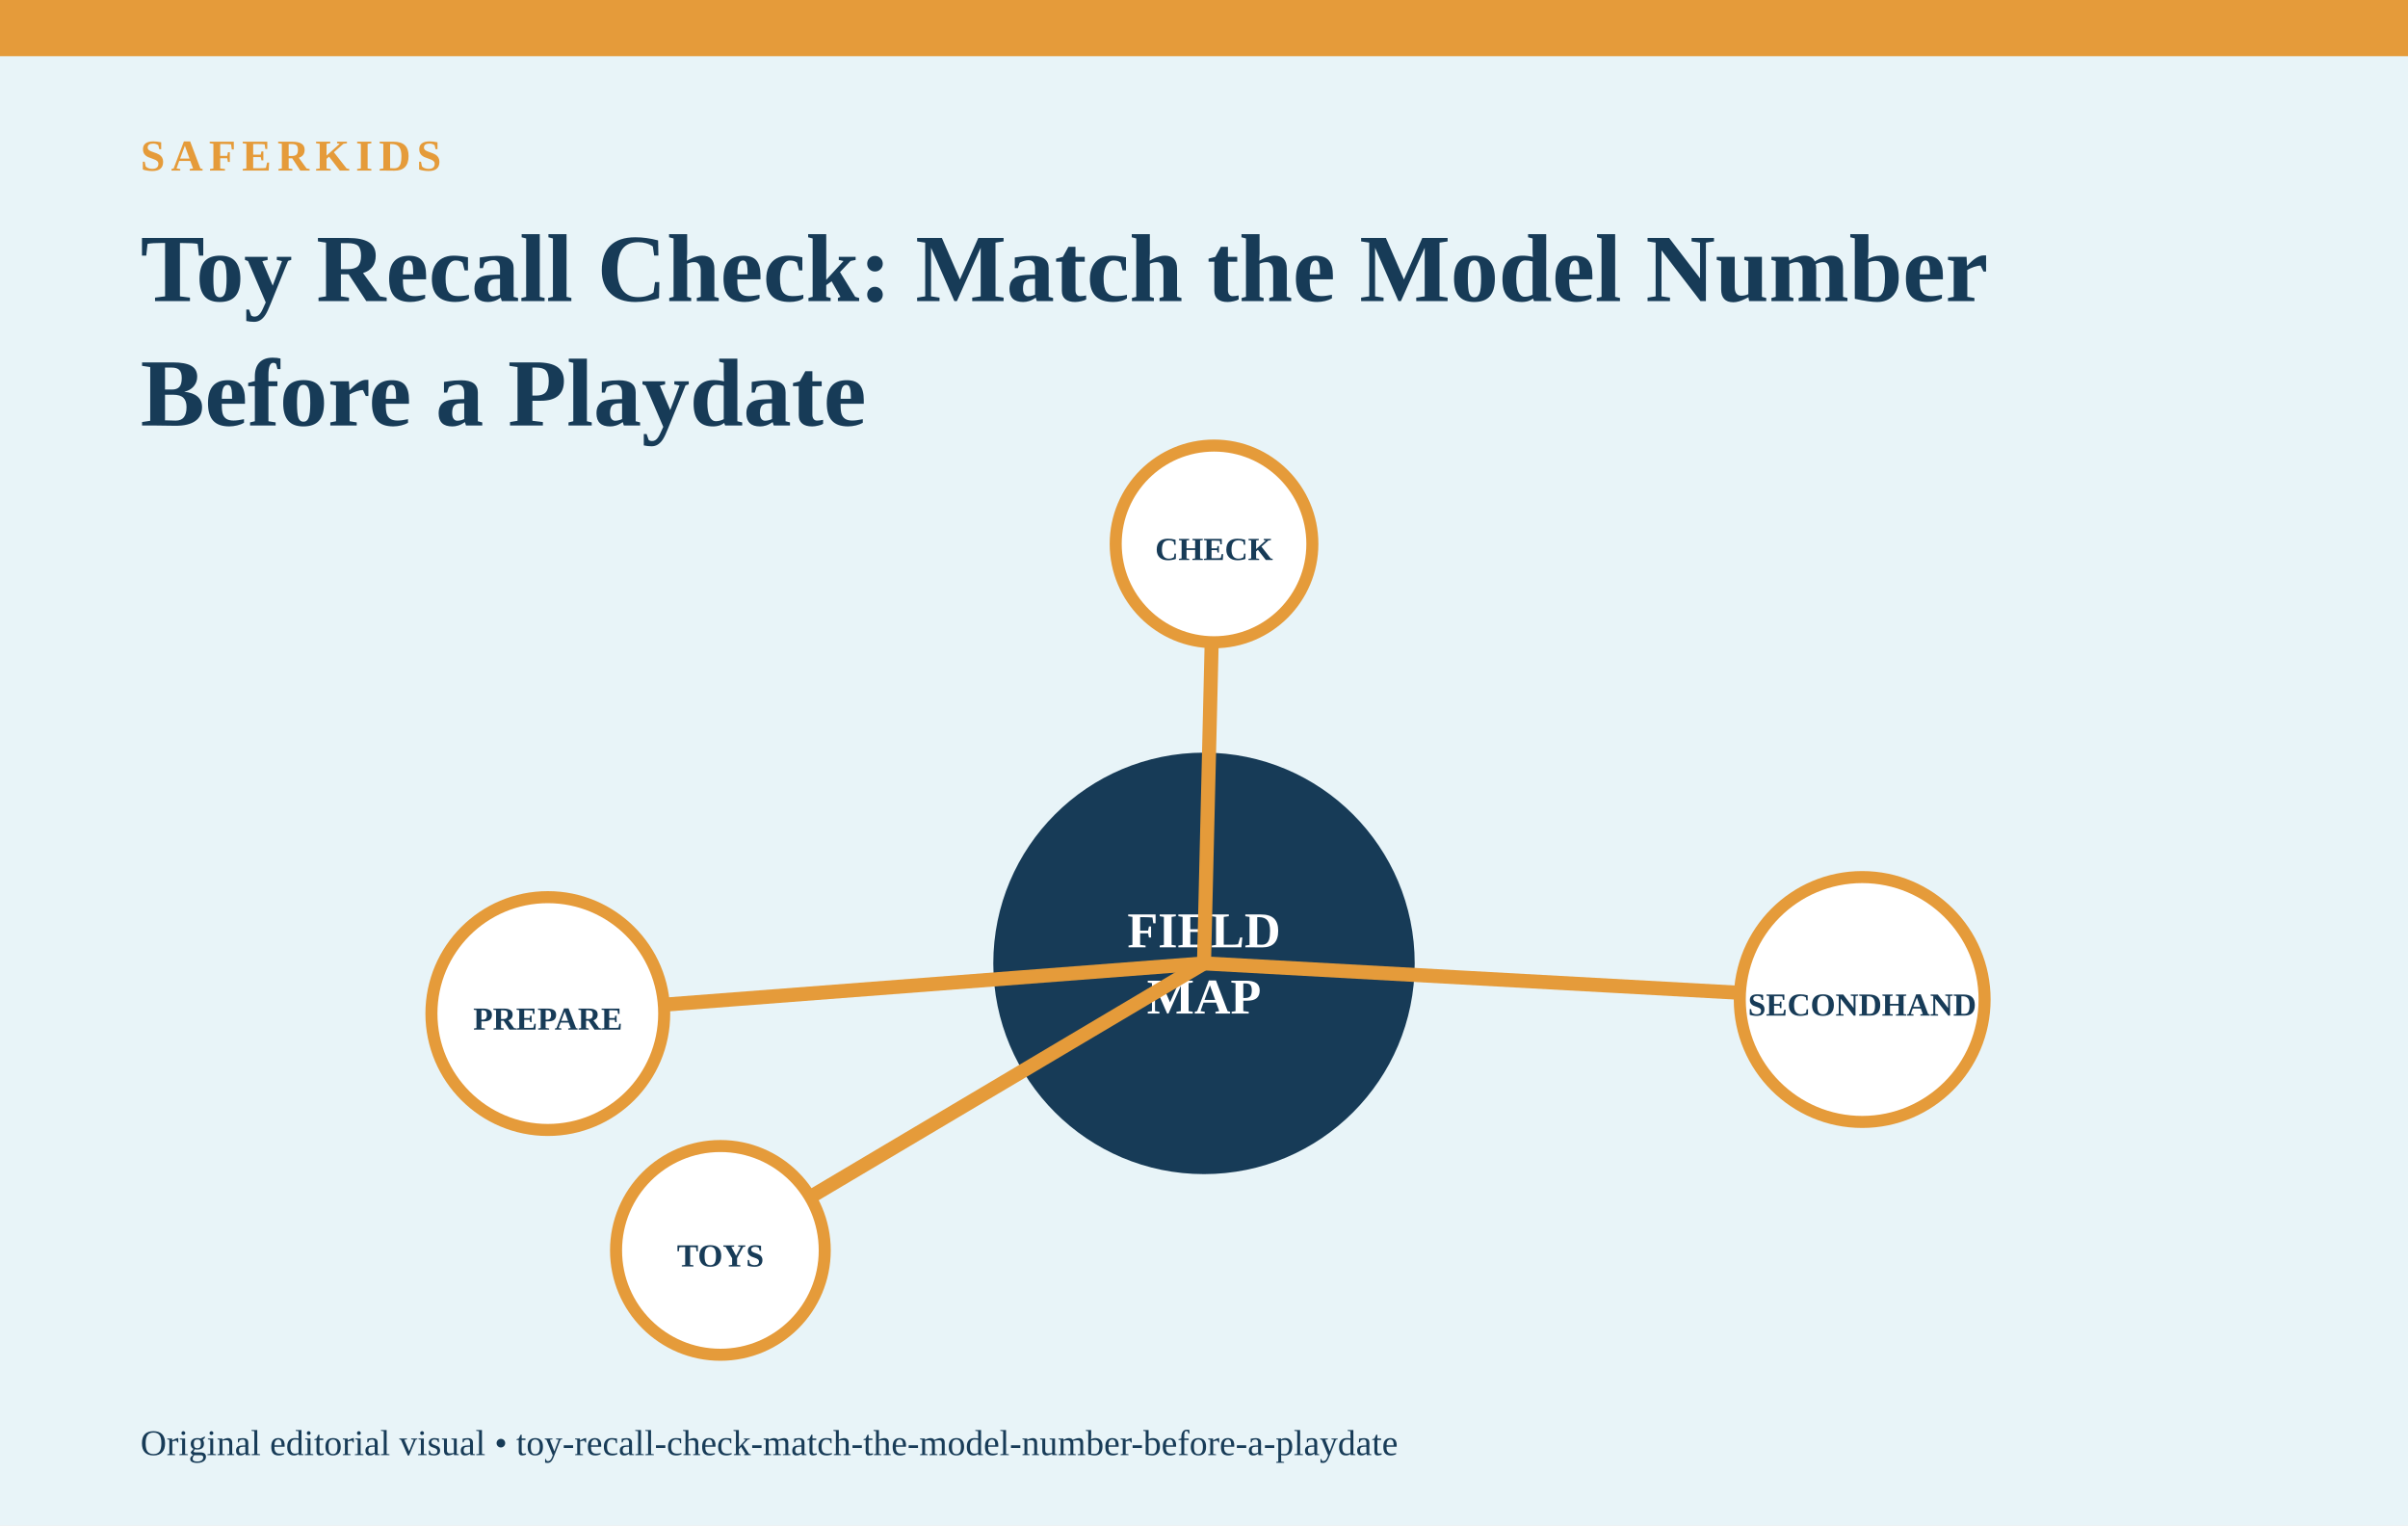
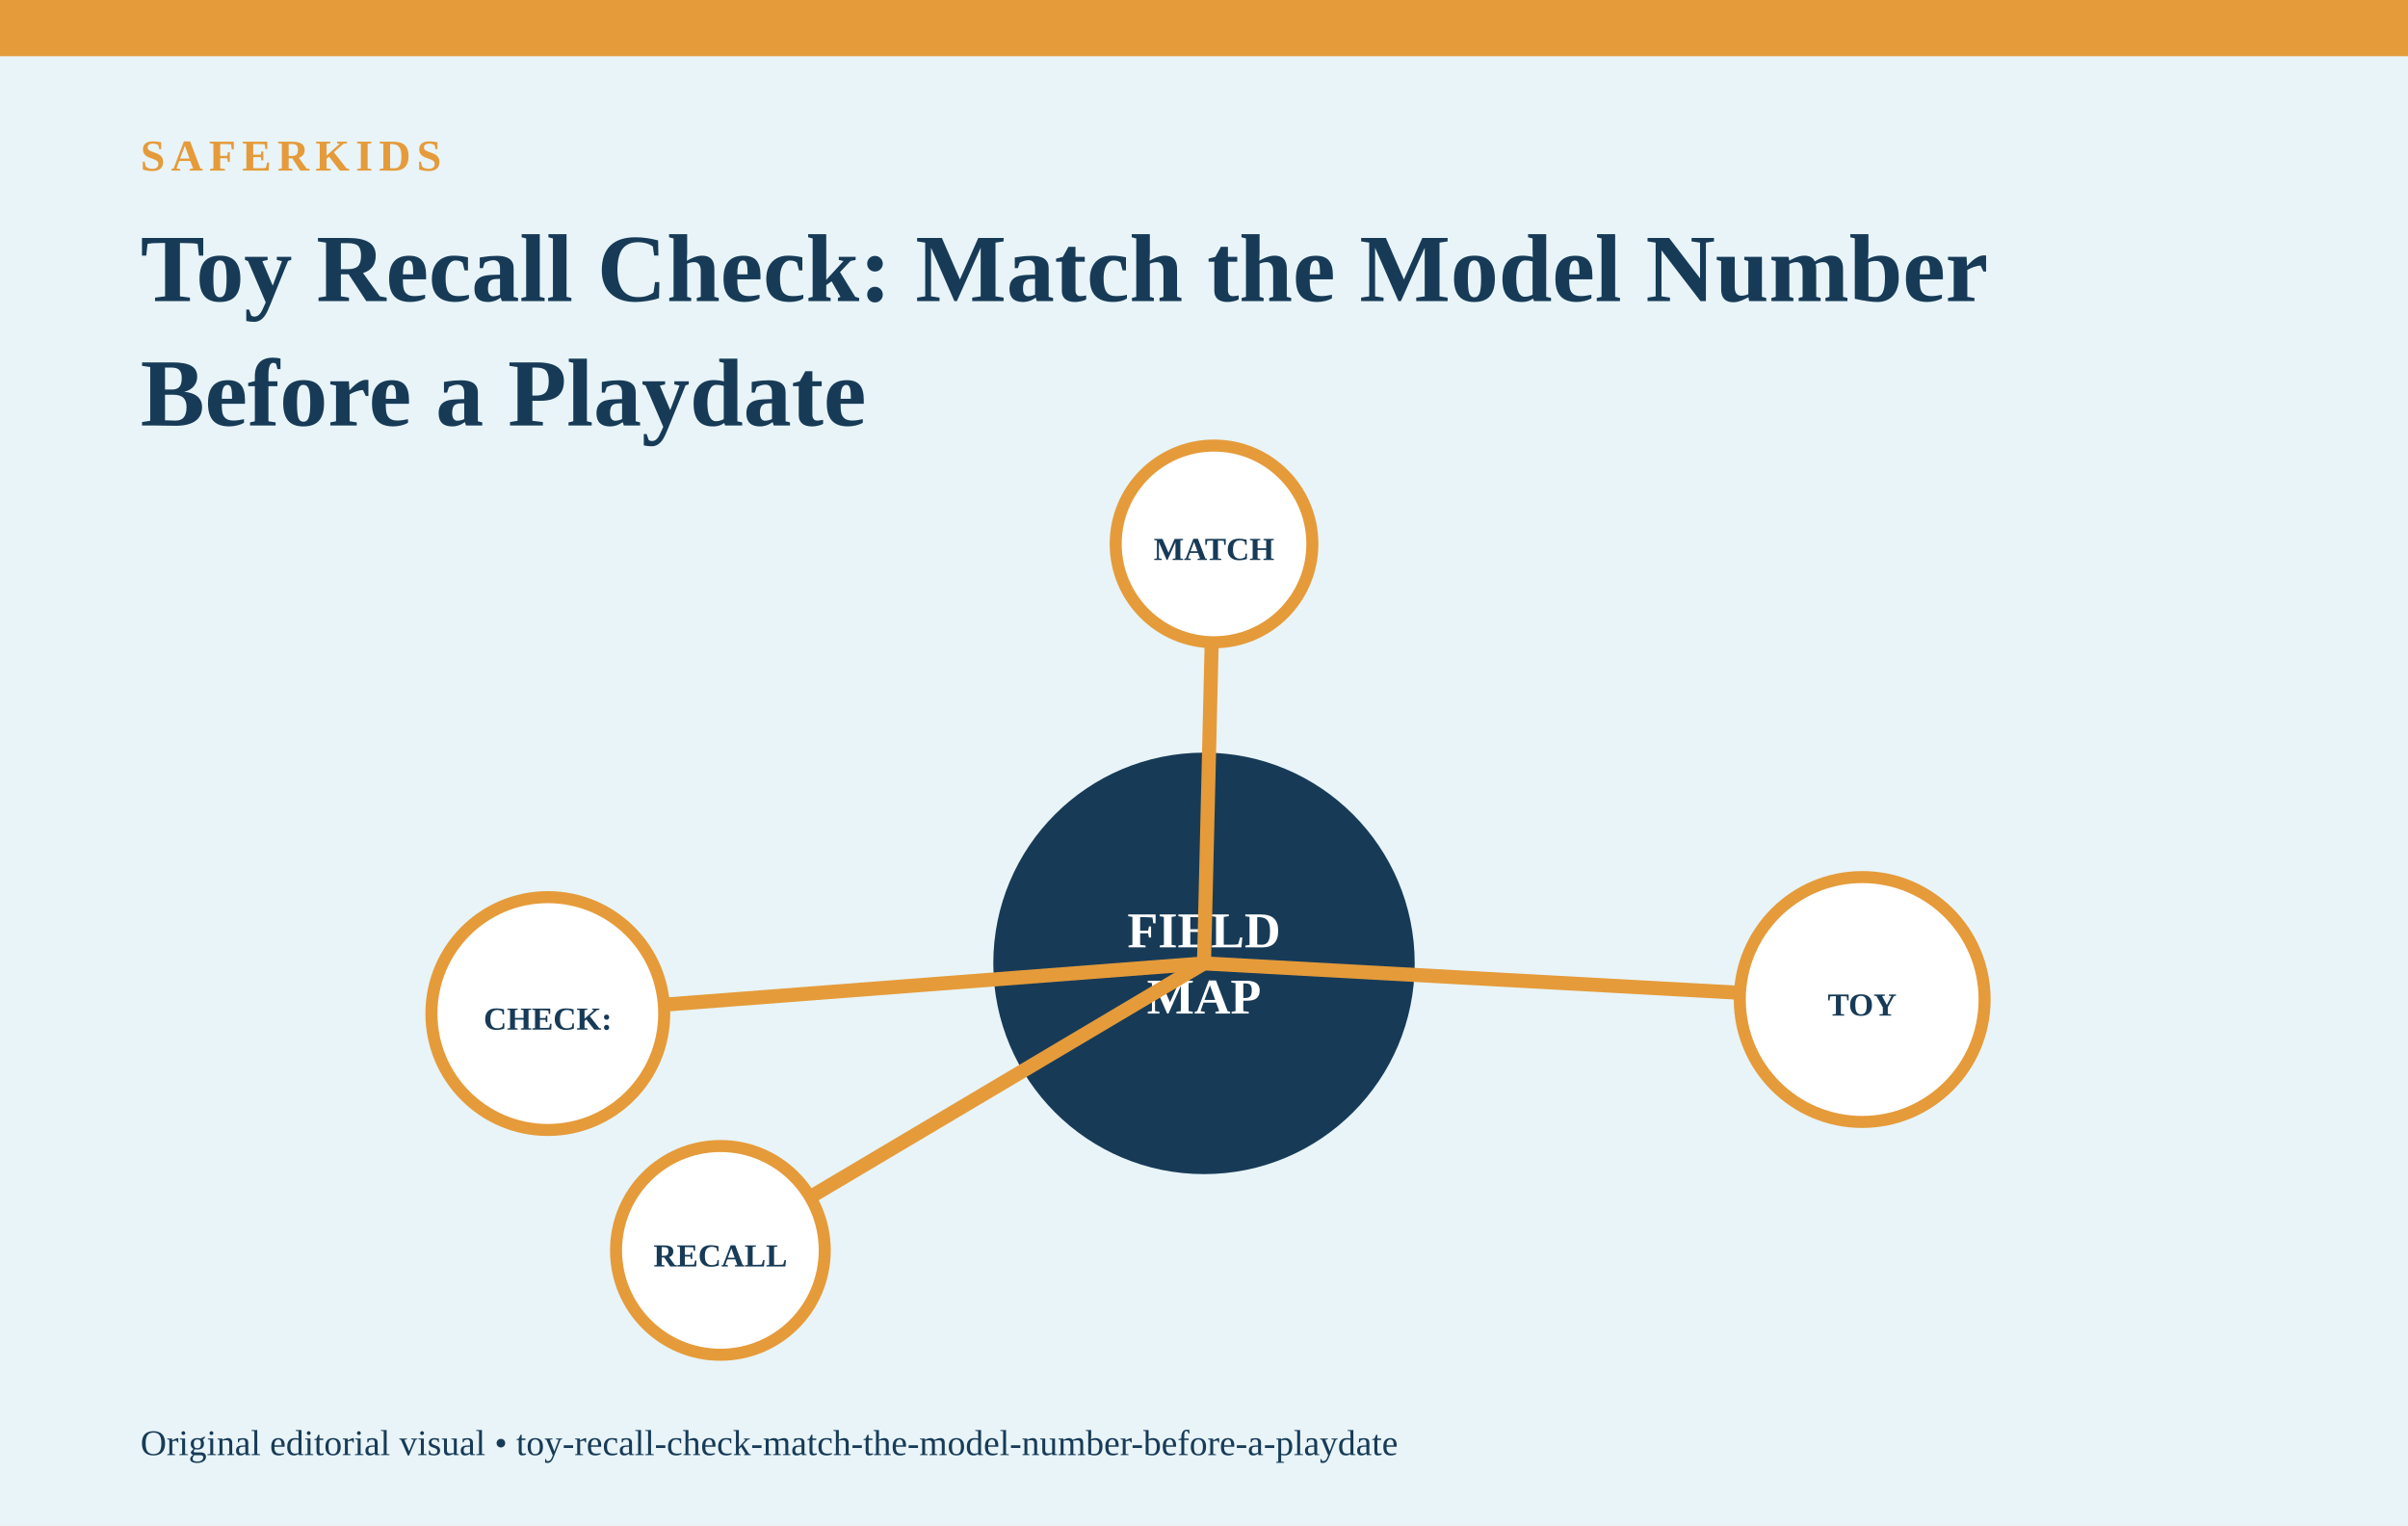
<svg xmlns="http://www.w3.org/2000/svg" width="1200" height="760" viewBox="0 0 1200 760" role="img" aria-labelledby="t d">
  <rect width="1200" height="760" fill="#E8F4F8" />
  <rect width="1200" height="28" fill="#E59B3A" />
  <text x="70" y="85" fill="#E59B3A" font-size="22" font-weight="700" letter-spacing="3">SAFERKIDS</text>
  <text x="70" y="150" fill="#173B57" font-size="48" font-weight="700">Toy Recall Check: Match the Model Number</text>
  <text x="70" y="212" fill="#173B57" font-size="48" font-weight="700">Before a Playdate</text>
  <circle cx="600" cy="480" r="105" fill="#173B57" />
  <text x="600" y="472" text-anchor="middle" fill="white" font-size="25" font-weight="700">FIELD</text>
  <text x="600" y="505" text-anchor="middle" fill="white" font-size="25" font-weight="700">MAP</text>
  <g>
    <line x1="600" y1="480" x2="928" y2="498" stroke="#E59B3A" stroke-width="7" />
    <circle cx="928" cy="498" r="61" fill="white" stroke="#E59B3A" stroke-width="6" />
-     <text x="928" y="506" text-anchor="middle" fill="#173B57" font-size="16" font-weight="700">SECONDHAND</text>
+     <text x="928" y="506" text-anchor="middle" fill="#173B57" font-size="16" font-weight="700">TOY</text>
  </g>
  <g>
    <line x1="600" y1="480" x2="359" y2="623" stroke="#E59B3A" stroke-width="7" />
    <circle cx="359" cy="623" r="52" fill="white" stroke="#E59B3A" stroke-width="6" />
-     <text x="359" y="631" text-anchor="middle" fill="#173B57" font-size="16" font-weight="700">TOYS</text>
+     <text x="359" y="631" text-anchor="middle" fill="#173B57" font-size="16" font-weight="700">RECALL</text>
  </g>
  <g>
    <line x1="600" y1="480" x2="273" y2="505" stroke="#E59B3A" stroke-width="7" />
    <circle cx="273" cy="505" r="58" fill="white" stroke="#E59B3A" stroke-width="6" />
-     <text x="273" y="513" text-anchor="middle" fill="#173B57" font-size="16" font-weight="700">PREPARE</text>
+     <text x="273" y="513" text-anchor="middle" fill="#173B57" font-size="16" font-weight="700">CHECK:</text>
  </g>
  <g>
    <line x1="600" y1="480" x2="605" y2="271" stroke="#E59B3A" stroke-width="7" />
    <circle cx="605" cy="271" r="49" fill="white" stroke="#E59B3A" stroke-width="6" />
-     <text x="605" y="279" text-anchor="middle" fill="#173B57" font-size="16" font-weight="700">CHECK</text>
+     <text x="605" y="279" text-anchor="middle" fill="#173B57" font-size="16" font-weight="700">MATCH</text>
  </g>
  <text x="70" y="725" fill="#173B57" font-size="18">Original editorial visual • toy-recall-check-match-the-model-number-before-a-playdate</text>
</svg>
